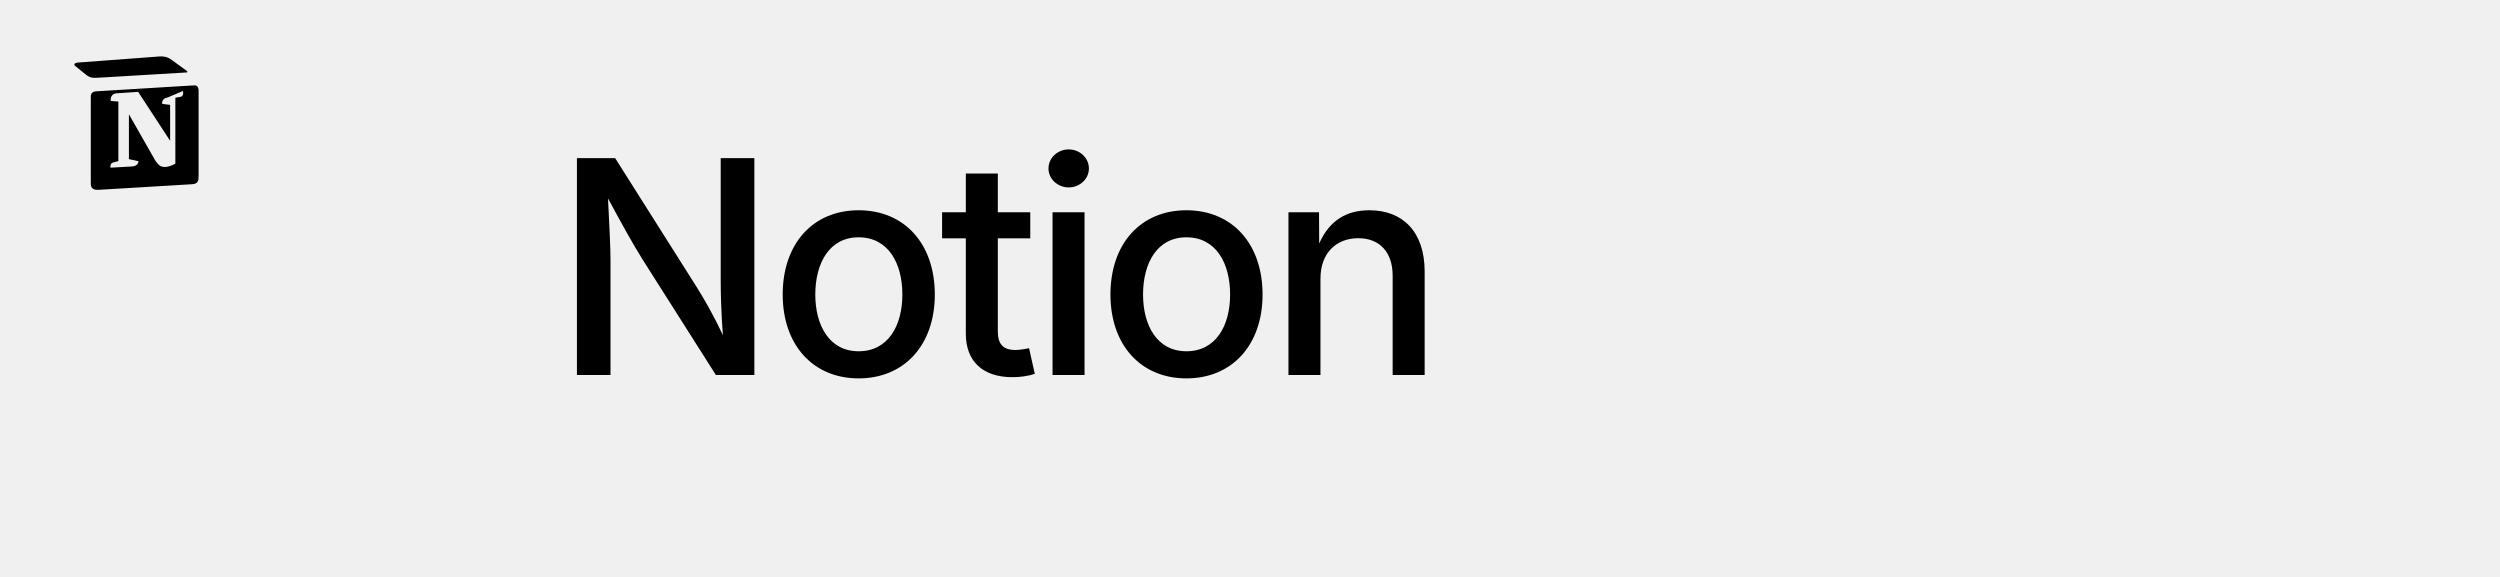
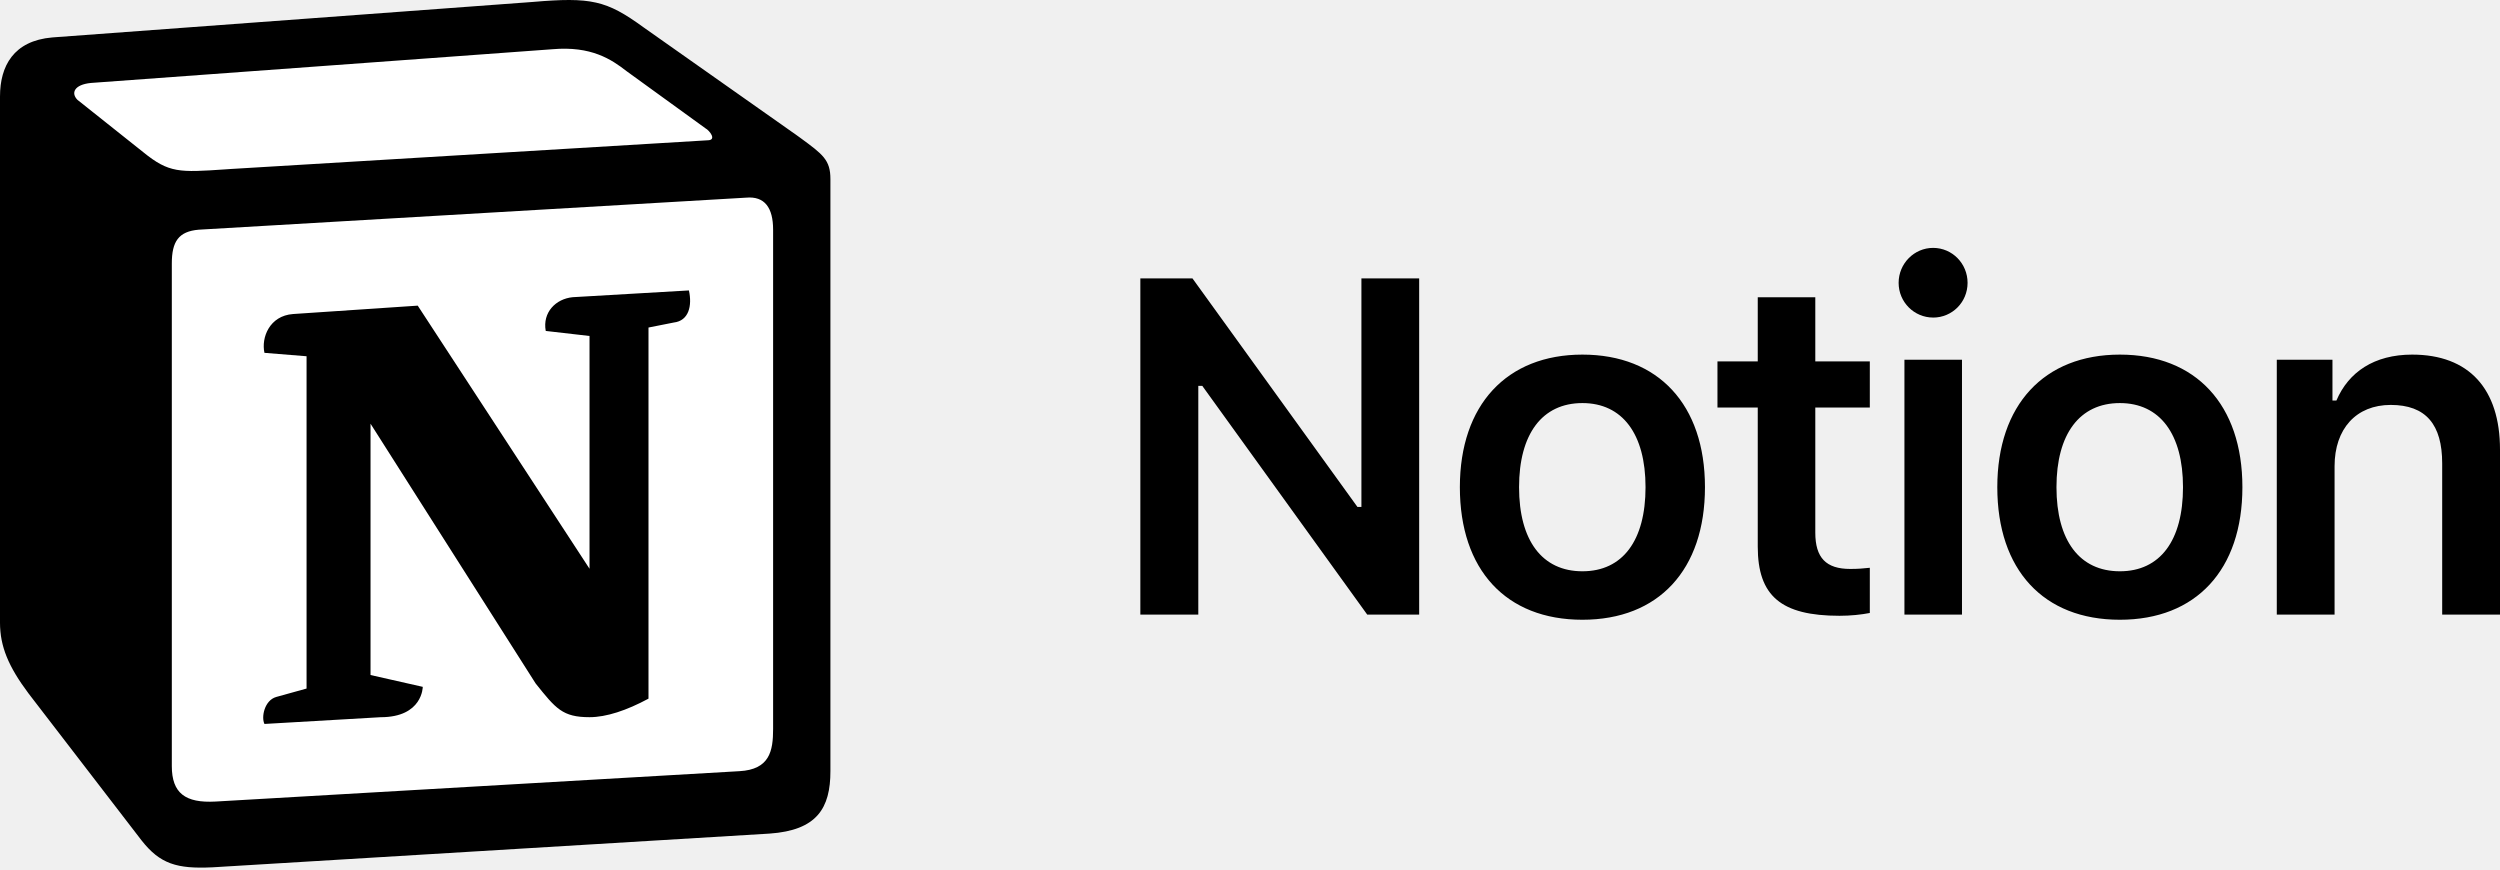
- <svg xmlns="http://www.w3.org/2000/svg" viewBox="0 0 520 120" width="520" height="120">
-   <g transform="translate(10,8) scale(2.4)">
-     <path d="M3.258 3.117c.42.33.573.314 1.353.271l7.391-.442c.154 0 .029-.154-.029-.171l-1.221-.887c-.228-.171-.531-.37-1.121-.327l-7.1.531c-.256.043-.3.157-.21.271zm.444 1.707v7.749c0 .414.214.573.7.544l8.1-.486c.486-.028.543-.314.543-.657V4.538c0-.328-.129-.5-.414-.471l-8.472.514c-.314.028-.457.185-.457.457zm7.986-.271c.057.257 0 .486-.257.514l-.4.071v5.714c-.343.186-.657.286-.886.286-.414 0-.514-.129-.829-.514L7.006 6.57v3.886l.829.185s0 .457-.643.457l-1.772.1c-.057-.114 0-.4.2-.443l.472-.128V5.47l-.657-.057c-.057-.257.086-.628.472-.657l1.9-.128 2.771 4.243V5.756l-.686-.086c-.057-.3.172-.514.443-.543z" fill="#000" />
+ <svg xmlns="http://www.w3.org/2000/svg" width="512px" height="178px" viewBox="0 0 512 178" version="1.1" preserveAspectRatio="xMidYMid">
+   <g>
+     <path d="M10.691,7.666 L109.012,0.404 C121.089,-0.633 124.193,0.066 131.786,5.587 L163.172,27.697 C168.349,31.5 170.072,32.536 170.072,36.676 L170.072,157.937 C170.072,165.537 167.312,170.032 157.652,170.719 L43.475,177.631 C36.225,177.975 32.772,176.938 28.975,172.099 L5.864,142.046 C1.718,136.514 0,132.374 0,127.535 L0,19.748 C0,13.535 2.76,8.353 10.691,7.666 Z" fill="#FFFFFF" />
+     <path d="M109.012,0.404 L10.691,7.666 C2.76,8.353 0,13.535 0,19.748 L0,127.535 C0,132.374 1.718,136.514 5.864,142.046 L28.975,172.099 C32.772,176.938 36.225,177.975 43.475,177.631 L157.652,170.719 C167.306,170.032 170.072,165.537 170.072,157.937 L170.072,36.676 C170.072,32.749 168.521,31.618 163.954,28.266 C163.691,28.076 163.429,27.887 163.166,27.697 L131.786,5.587 C124.193,0.066 121.089,-0.633 109.012,0.404 Z M46.057,34.692 C36.734,35.32 34.62,35.462 29.325,31.156 L15.862,20.447 C14.494,19.061 15.181,17.332 18.628,16.988 L113.147,10.082 C121.083,9.389 125.218,12.155 128.321,14.572 L144.533,26.317 C145.226,26.666 146.949,28.734 144.876,28.734 L47.265,34.609 L46.057,34.692 Z M35.188,156.901 L35.188,53.96 C35.188,49.464 36.568,47.391 40.703,47.041 L152.813,40.479 C156.615,40.135 158.333,42.552 158.333,47.041 L158.333,149.296 C158.333,153.791 157.64,157.594 151.433,157.937 L44.15,164.157 C37.943,164.5 35.188,162.433 35.188,156.901 Z M141.091,59.48 C141.778,62.589 141.091,65.699 137.982,66.054 L132.811,67.079 L132.811,143.083 C128.321,145.499 124.187,146.879 120.734,146.879 C115.214,146.879 113.834,145.15 109.699,139.973 L75.885,86.773 L75.885,138.244 L86.582,140.666 C86.582,140.666 86.582,146.885 77.952,146.885 L54.16,148.265 C53.467,146.879 54.16,143.426 56.57,142.739 L62.784,141.015 L62.784,72.96 L54.16,72.262 C53.467,69.152 55.19,64.662 60.023,64.313 L85.551,62.595 L120.734,116.482 L120.734,68.808 L111.767,67.778 C111.074,63.969 113.834,61.203 117.281,60.866 L141.091,59.48 L141.091,59.48 Z" fill="#000000" />
+     <path d="M245.413,125.87 L245.413,79.02 L246.224,79.02 L280.009,125.87 L290.646,125.87 L290.646,57.022 L278.818,57.022 L278.818,103.825 L278.007,103.825 L244.222,57.022 L233.543,57.022 L233.543,125.864 L245.419,125.864 L245.413,125.87 Z M324.076,126.925 C339.683,126.925 349.177,116.713 349.177,99.774 C349.177,82.881 339.635,72.623 324.076,72.623 C308.569,72.623 298.98,82.929 298.98,99.774 C298.98,116.713 308.427,126.925 324.076,126.925 Z M324.076,116.998 C315.825,116.998 311.104,110.702 311.104,99.774 C311.104,88.893 315.825,82.55 324.076,82.55 C332.285,82.55 337.006,88.893 337.006,99.774 C337.006,110.702 332.332,116.998 324.076,116.998 Z M359.987,60.889 L359.987,74.009 L351.736,74.009 L351.736,83.456 L359.987,83.456 L359.987,111.94 C359.987,122.056 364.761,126.113 376.737,126.113 C379.023,126.113 381.221,125.876 382.938,125.539 L382.938,116.281 C381.505,116.423 380.599,116.518 378.928,116.518 C373.971,116.518 371.773,114.232 371.773,109.079 L371.773,83.456 L382.938,83.456 L382.938,74.009 L371.773,74.009 L371.773,60.883 L359.987,60.883 L359.987,60.889 Z M390.028,125.87 L401.815,125.87 L401.815,73.671 L390.028,73.671 L390.028,125.87 Z M395.898,65.041 C399.807,65.041 402.958,61.884 402.958,57.928 C402.958,53.965 399.813,50.767 395.898,50.767 C392.036,50.767 388.838,53.965 388.838,57.928 C388.838,61.884 392.036,65.035 395.898,65.035 L395.898,65.041 Z M434.148,126.925 C449.75,126.925 459.244,116.713 459.244,99.774 C459.244,82.881 449.702,72.623 434.148,72.623 C418.636,72.623 409.047,82.929 409.047,99.774 C409.047,116.713 418.494,126.925 434.148,126.925 Z M434.148,116.998 C425.892,116.998 421.165,110.702 421.165,99.774 C421.165,88.893 425.892,82.55 434.148,82.55 C442.352,82.55 447.078,88.893 447.078,99.774 C447.078,110.702 442.399,116.998 434.148,116.998 Z M466.286,125.87 L478.121,125.87 L478.121,95.48 C478.121,87.797 482.563,82.929 489.617,82.929 C496.825,82.929 500.16,86.939 500.16,94.905 L500.16,125.87 L512,125.87 L512,92.092 C512,79.636 505.651,72.623 494.012,72.623 C486.229,72.623 480.981,76.2 478.5,82.023 L477.688,82.023 L477.688,73.671 L466.286,73.671 L466.286,125.87 L466.286,125.87 Z" fill="#000000" />
  </g>
-   <text x="115" y="78" font-family="'Inter', 'Segoe UI', system-ui, -apple-system, sans-serif" font-size="62" font-weight="500" fill="#000" letter-spacing="-2">Notion</text>
</svg>
